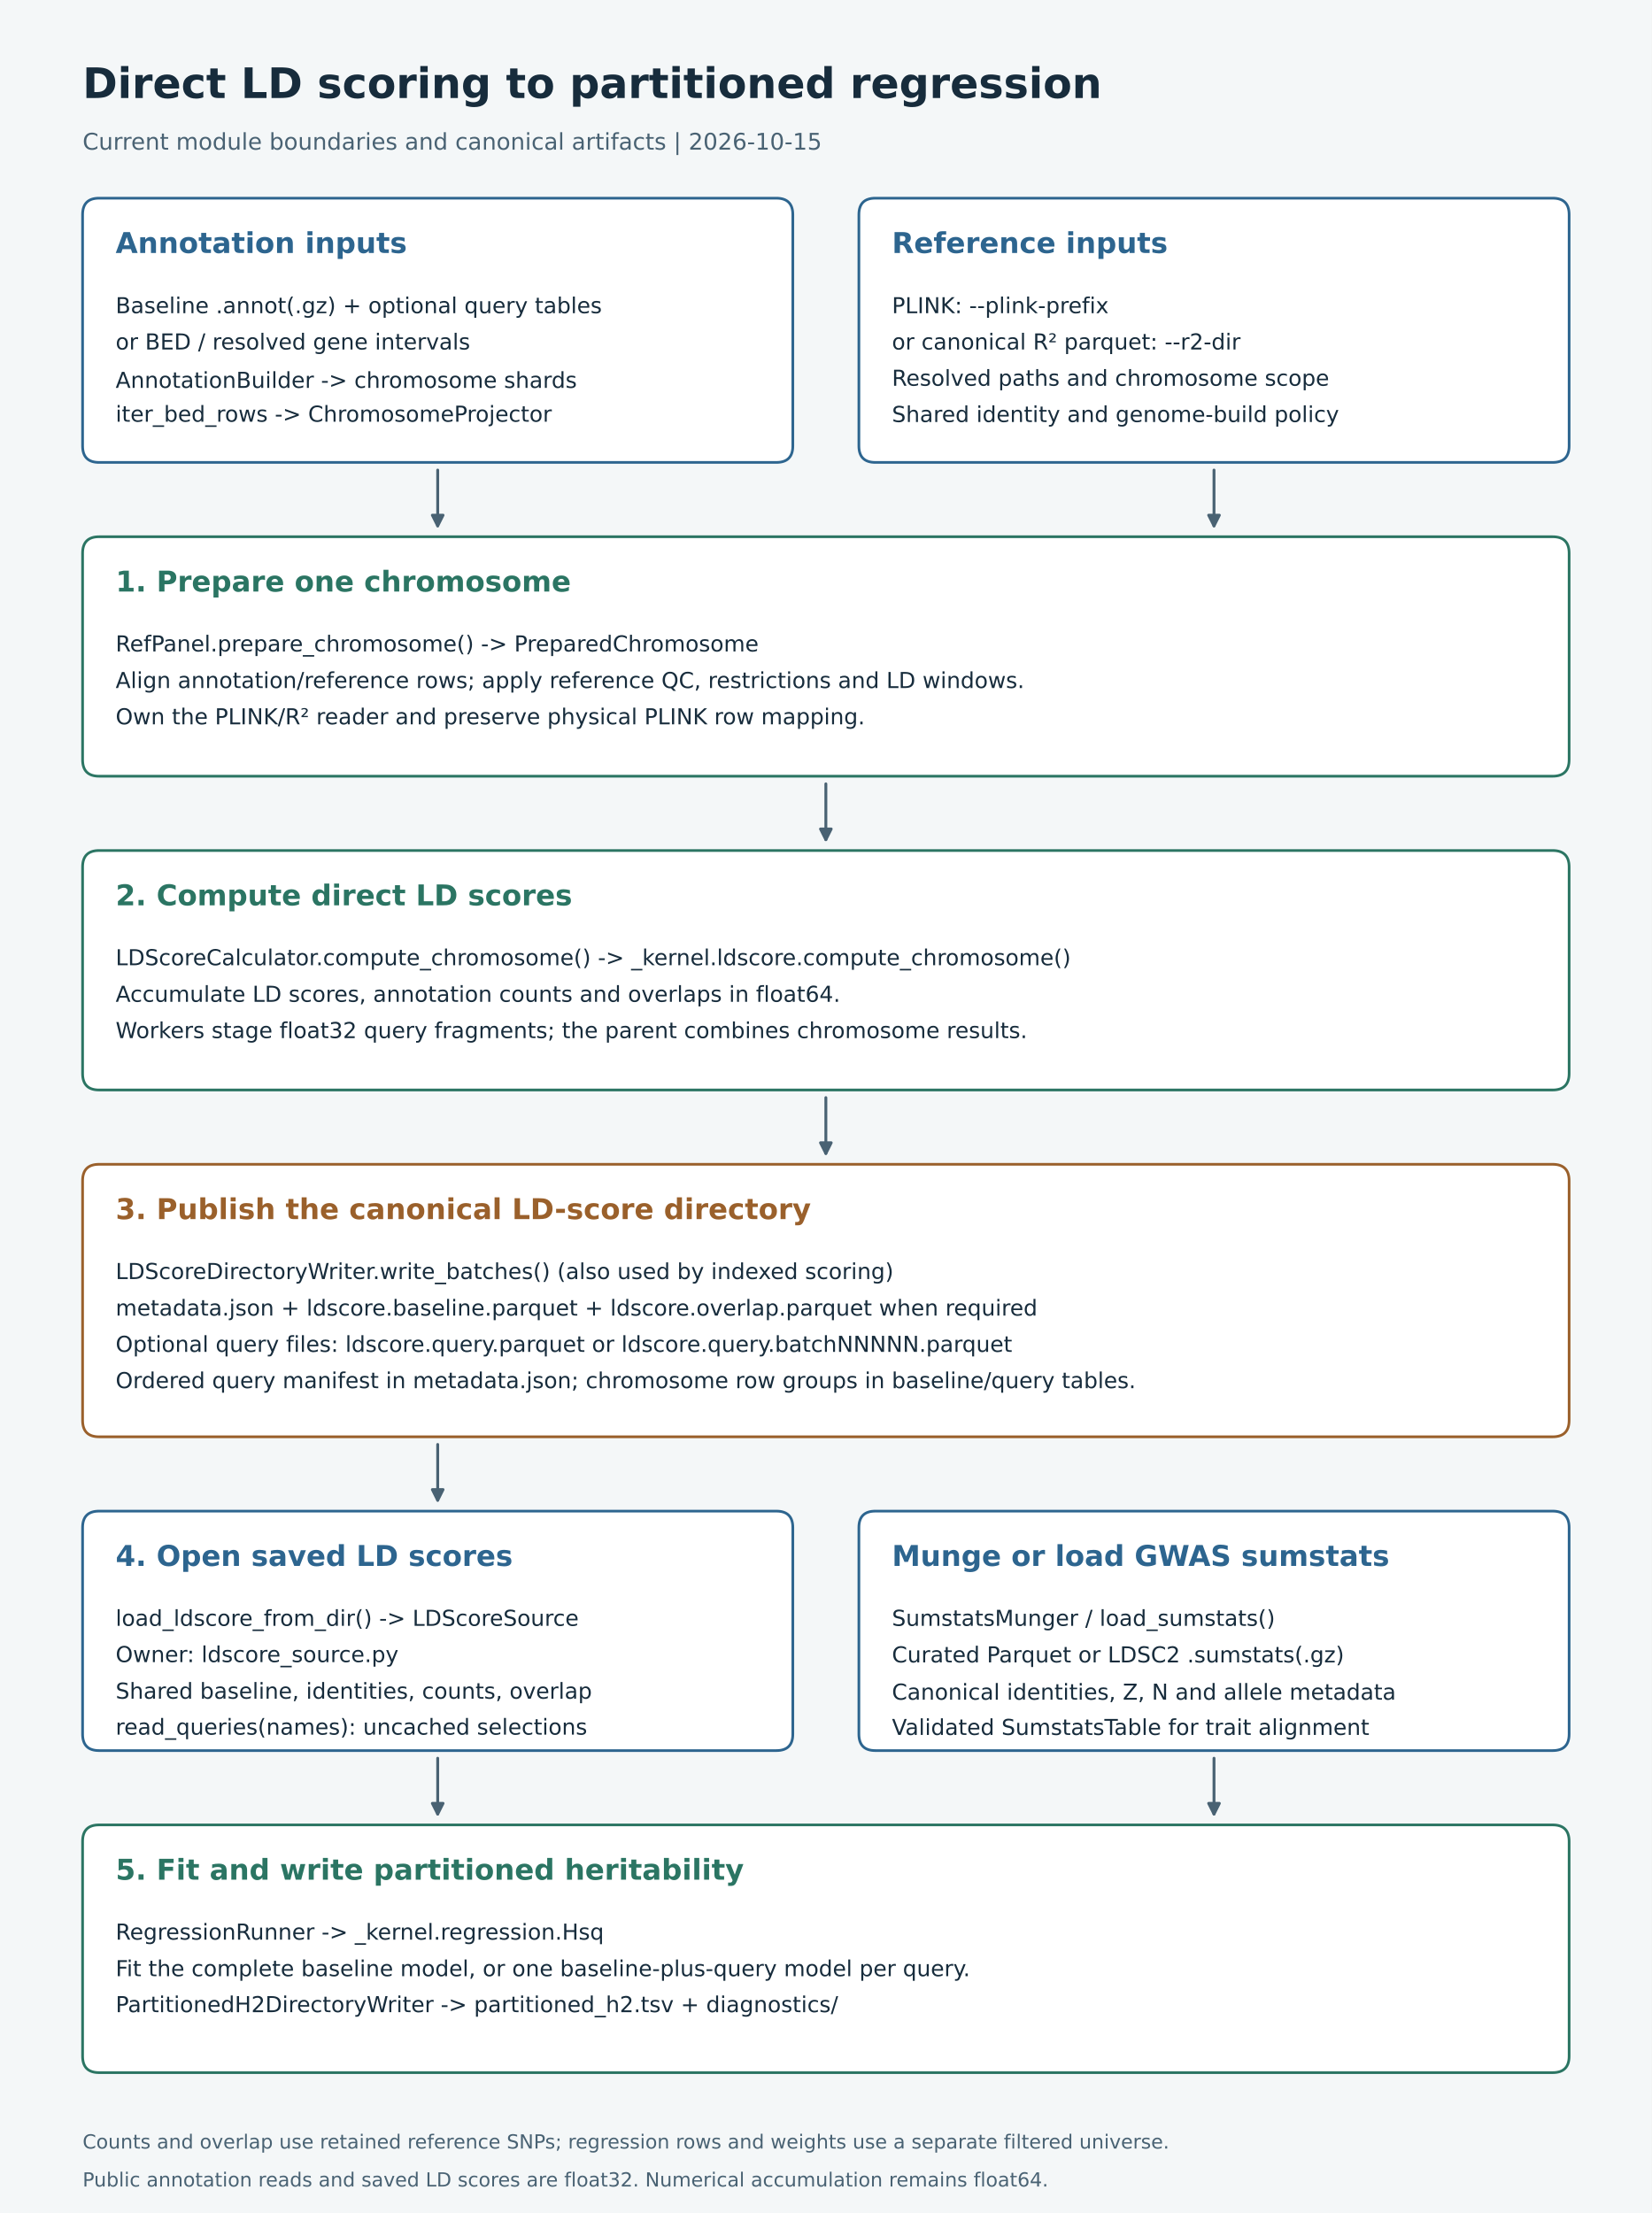
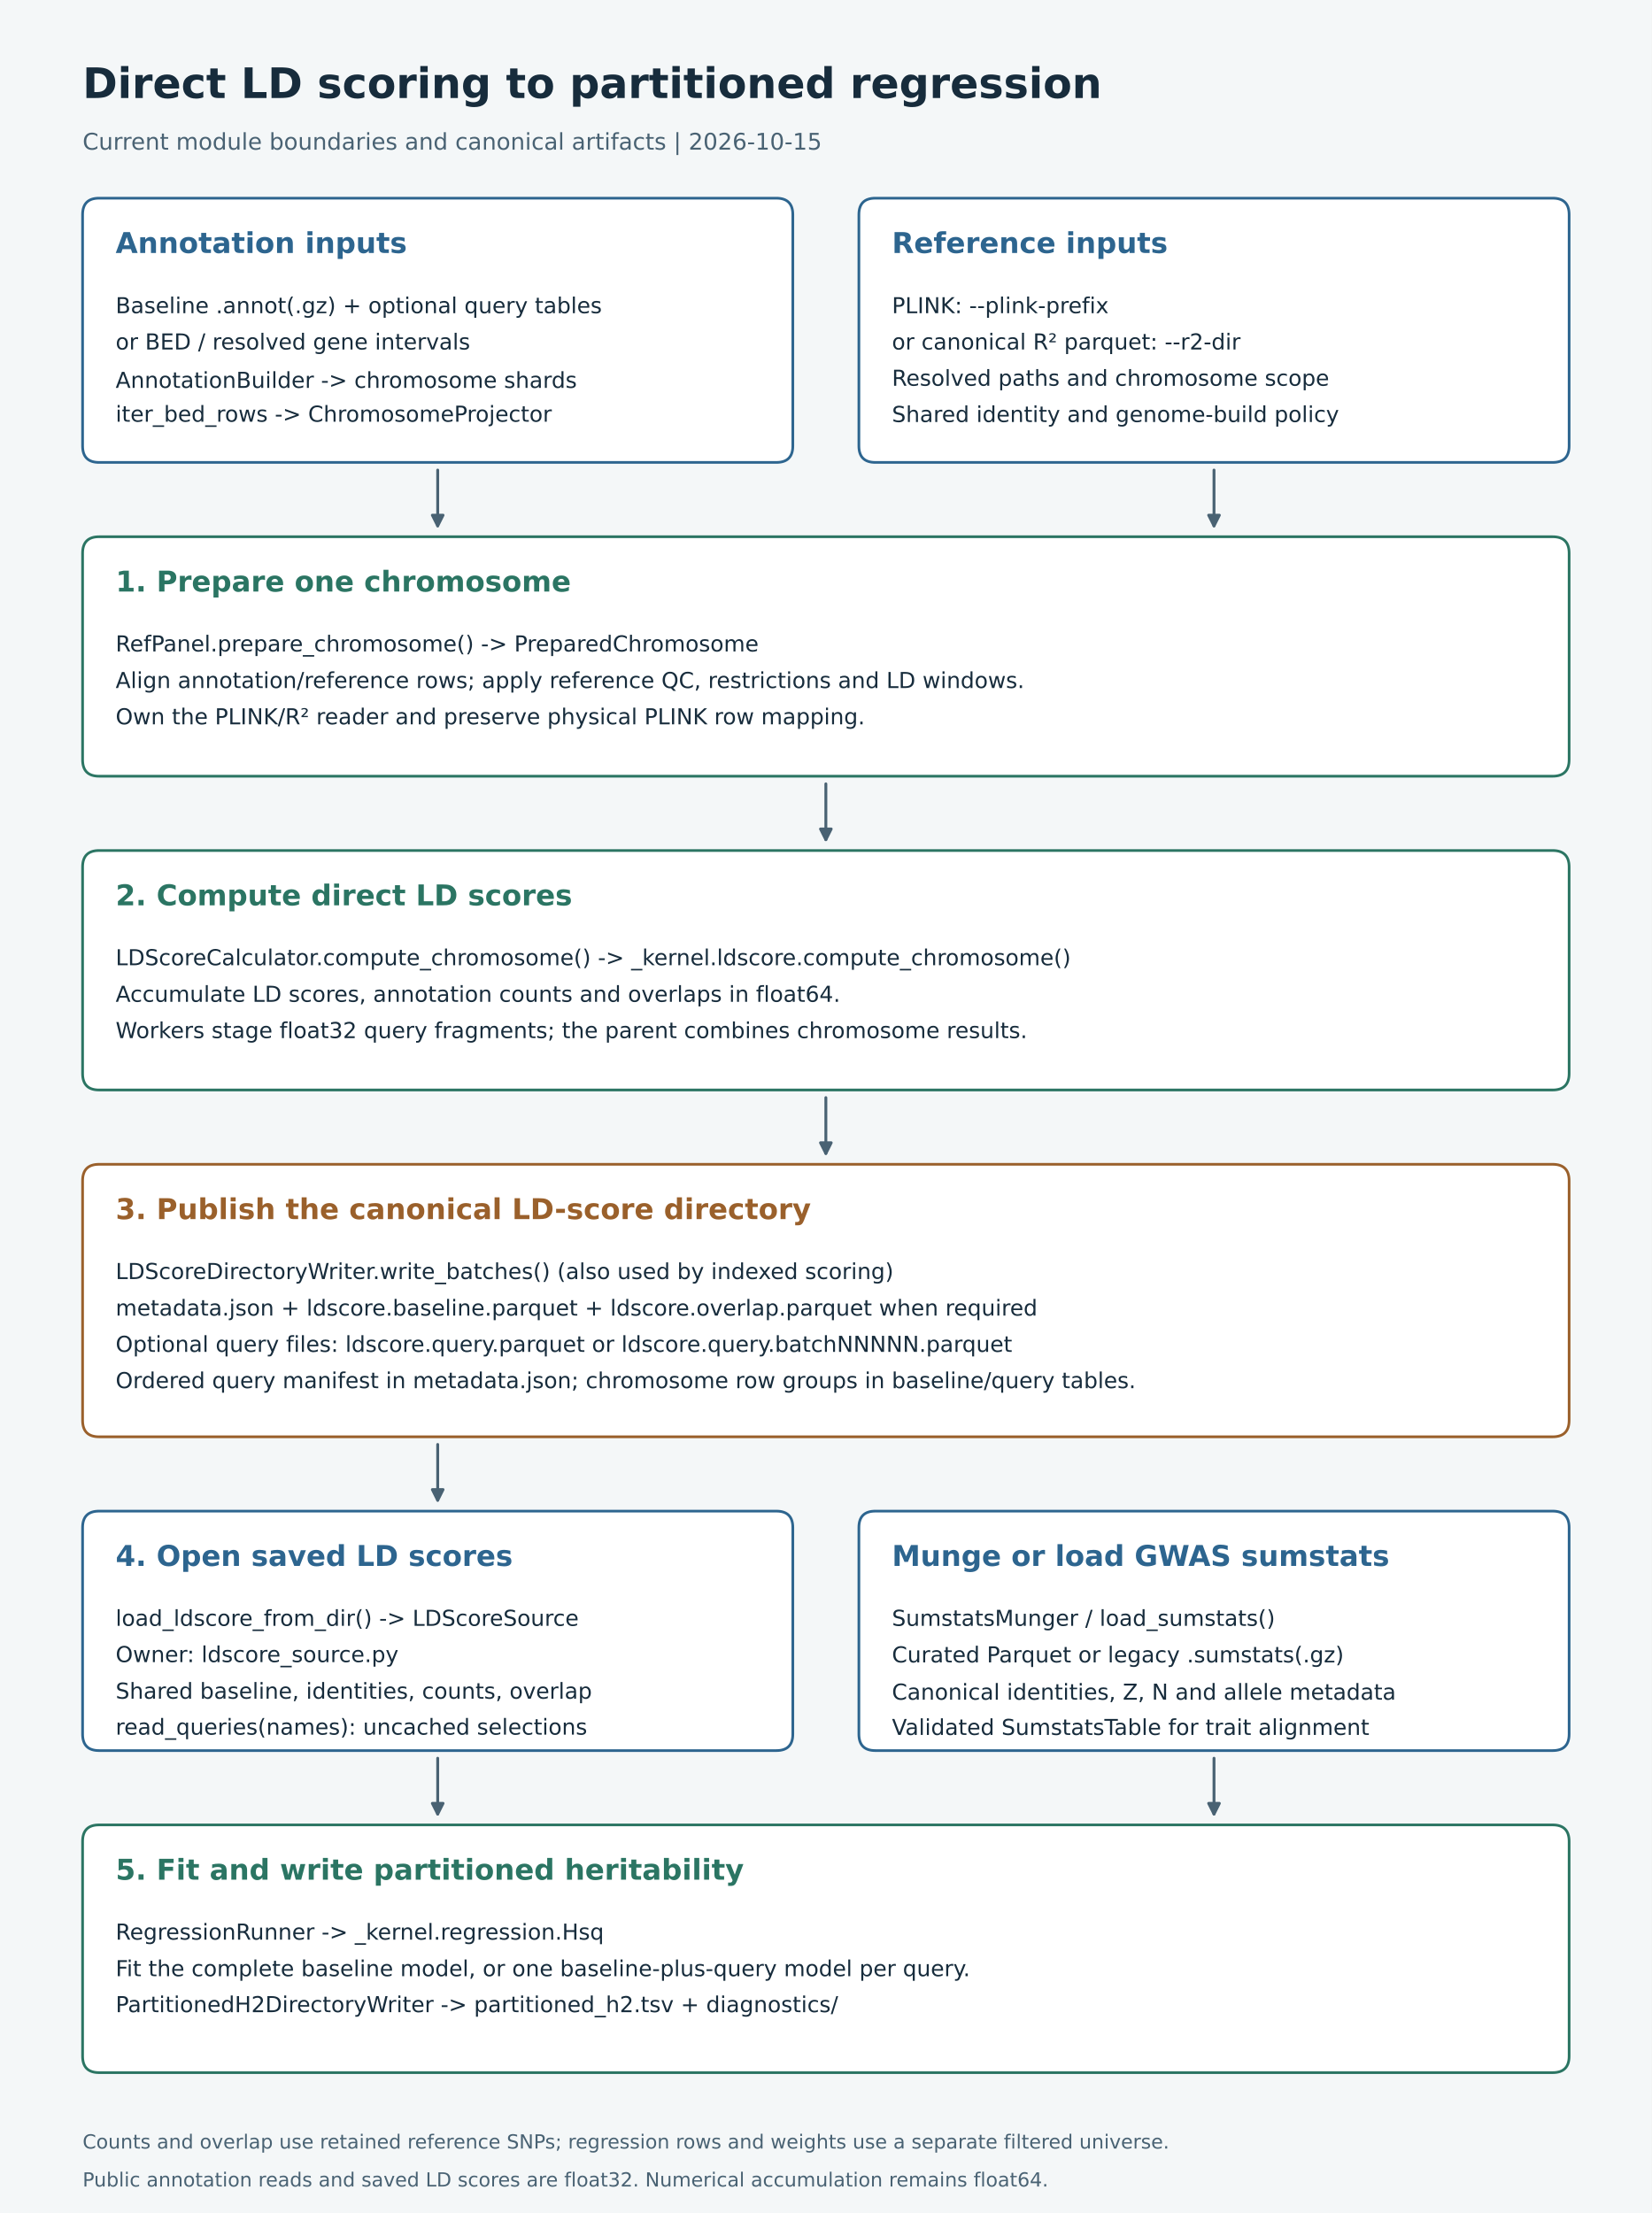
<svg xmlns="http://www.w3.org/2000/svg" width="864pt" height="1157.76pt" viewBox="0 0 864 1157.76" version="1.1">
  <defs>
    <style type="text/css">*{stroke-linejoin: round; stroke-linecap: butt}</style>
  </defs>
  <g id="figure_1">
    <g id="patch_1">
      <path d="M 0 1157.76 L 864 1157.76 L 864 0 L 0 0 z " style="fill: #f4f7f8" />
    </g>
    <g id="axes_1">
      <g id="patch_2">
        <path d="M 228.96 245.921 Q 228.96 261.361 228.96 275.125 " clip-path="url(#p7201c14976)" style="fill: none; stroke: #496273; stroke-width: 1.5; stroke-linecap: round" />
        <path d="M 231.76 269.525 L 228.96 275.125 L 226.16 269.525 z " clip-path="url(#p7201c14976)" style="fill: #496273; stroke: #496273; stroke-width: 1.5; stroke-linecap: round" />
      </g>
      <g id="patch_3">
        <path d="M 635.04 245.921 Q 635.04 261.361 635.04 275.125 " clip-path="url(#p7201c14976)" style="fill: none; stroke: #496273; stroke-width: 1.5; stroke-linecap: round" />
        <path d="M 637.84 269.525 L 635.04 275.125 L 632.24 269.525 z " clip-path="url(#p7201c14976)" style="fill: #496273; stroke: #496273; stroke-width: 1.5; stroke-linecap: round" />
      </g>
      <g id="patch_4">
        <path d="M 432 410.081 Q 432 425.521 432 439.285 " clip-path="url(#p7201c14976)" style="fill: none; stroke: #496273; stroke-width: 1.5; stroke-linecap: round" />
        <path d="M 434.8 433.685 L 432 439.285 L 429.2 433.685 z " clip-path="url(#p7201c14976)" style="fill: #496273; stroke: #496273; stroke-width: 1.5; stroke-linecap: round" />
      </g>
      <g id="patch_5">
        <path d="M 432 574.241 Q 432 589.681 432 603.445 " clip-path="url(#p7201c14976)" style="fill: none; stroke: #496273; stroke-width: 1.5; stroke-linecap: round" />
        <path d="M 434.8 597.845 L 432 603.445 L 429.2 597.845 z " clip-path="url(#p7201c14976)" style="fill: #496273; stroke: #496273; stroke-width: 1.5; stroke-linecap: round" />
      </g>
      <g id="patch_6">
        <path d="M 228.96 755.681 Q 228.96 771.121 228.96 784.885 " clip-path="url(#p7201c14976)" style="fill: none; stroke: #496273; stroke-width: 1.5; stroke-linecap: round" />
        <path d="M 231.76 779.285 L 228.96 784.885 L 226.16 779.285 z " clip-path="url(#p7201c14976)" style="fill: #496273; stroke: #496273; stroke-width: 1.5; stroke-linecap: round" />
      </g>
      <g id="patch_7">
        <path d="M 228.96 919.841 Q 228.96 935.281 228.96 949.045 " clip-path="url(#p7201c14976)" style="fill: none; stroke: #496273; stroke-width: 1.5; stroke-linecap: round" />
        <path d="M 231.76 943.445 L 228.96 949.045 L 226.16 943.445 z " clip-path="url(#p7201c14976)" style="fill: #496273; stroke: #496273; stroke-width: 1.5; stroke-linecap: round" />
      </g>
      <g id="patch_8">
        <path d="M 635.04 919.841 Q 635.04 935.281 635.04 949.045 " clip-path="url(#p7201c14976)" style="fill: none; stroke: #496273; stroke-width: 1.5; stroke-linecap: round" />
        <path d="M 637.84 943.445 L 635.04 949.045 L 632.24 943.445 z " clip-path="url(#p7201c14976)" style="fill: #496273; stroke: #496273; stroke-width: 1.5; stroke-linecap: round" />
      </g>
      <g id="patch_9">
        <path d="M 51.84 241.92 L 406.08 241.92 Q 414.72 241.92 414.72 233.28 L 414.72 112.32 Q 414.72 103.68 406.08 103.68 L 51.84 103.68 Q 43.2 103.68 43.2 112.32 L 43.2 233.28 Q 43.2 241.92 51.84 241.92 z " clip-path="url(#p7201c14976)" style="fill: #ffffff; stroke: #2d658f; stroke-width: 1.4; stroke-linejoin: miter" />
      </g>
      <g id="patch_10">
        <path d="M 457.92 241.92 L 812.16 241.92 Q 820.8 241.92 820.8 233.28 L 820.8 112.32 Q 820.8 103.68 812.16 103.68 L 457.92 103.68 Q 449.28 103.68 449.28 112.32 L 449.28 233.28 Q 449.28 241.92 457.92 241.92 z " clip-path="url(#p7201c14976)" style="fill: #ffffff; stroke: #2d658f; stroke-width: 1.4; stroke-linejoin: miter" />
      </g>
      <g id="patch_11">
        <path d="M 51.84 406.08 L 812.16 406.08 Q 820.8 406.08 820.8 397.44 L 820.8 289.44 Q 820.8 280.8 812.16 280.8 L 51.84 280.8 Q 43.2 280.8 43.2 289.44 L 43.2 397.44 Q 43.2 406.08 51.84 406.08 z " clip-path="url(#p7201c14976)" style="fill: #ffffff; stroke: #2b7563; stroke-width: 1.4; stroke-linejoin: miter" />
      </g>
      <g id="patch_12">
        <path d="M 51.84 570.24 L 812.16 570.24 Q 820.8 570.24 820.8 561.6 L 820.8 453.6 Q 820.8 444.96 812.16 444.96 L 51.84 444.96 Q 43.2 444.96 43.2 453.6 L 43.2 561.6 Q 43.2 570.24 51.84 570.24 z " clip-path="url(#p7201c14976)" style="fill: #ffffff; stroke: #2b7563; stroke-width: 1.4; stroke-linejoin: miter" />
      </g>
      <g id="patch_13">
        <path d="M 51.84 751.68 L 812.16 751.68 Q 820.8 751.68 820.8 743.04 L 820.8 617.76 Q 820.8 609.12 812.16 609.12 L 51.84 609.12 Q 43.2 609.12 43.2 617.76 L 43.2 743.04 Q 43.2 751.68 51.84 751.68 z " clip-path="url(#p7201c14976)" style="fill: #ffffff; stroke: #9a602b; stroke-width: 1.4; stroke-linejoin: miter" />
      </g>
      <g id="patch_14">
        <path d="M 51.84 915.84 L 406.08 915.84 Q 414.72 915.84 414.72 907.2 L 414.72 799.2 Q 414.72 790.56 406.08 790.56 L 51.84 790.56 Q 43.2 790.56 43.2 799.2 L 43.2 907.2 Q 43.2 915.84 51.84 915.84 z " clip-path="url(#p7201c14976)" style="fill: #ffffff; stroke: #2d658f; stroke-width: 1.4; stroke-linejoin: miter" />
      </g>
      <g id="patch_15">
        <path d="M 457.92 915.84 L 812.16 915.84 Q 820.8 915.84 820.8 907.2 L 820.8 799.2 Q 820.8 790.56 812.16 790.56 L 457.92 790.56 Q 449.28 790.56 449.28 799.2 L 449.28 907.2 Q 449.28 915.84 457.92 915.84 z " clip-path="url(#p7201c14976)" style="fill: #ffffff; stroke: #2d658f; stroke-width: 1.4; stroke-linejoin: miter" />
      </g>
      <g id="patch_16">
        <path d="M 51.84 1084.32 L 812.16 1084.32 Q 820.8 1084.32 820.8 1075.68 L 820.8 963.36 Q 820.8 954.72 812.16 954.72 L 51.84 954.72 Q 43.2 954.72 43.2 963.36 L 43.2 1075.68 Q 43.2 1084.32 51.84 1084.32 z " clip-path="url(#p7201c14976)" style="fill: #ffffff; stroke: #2b7563; stroke-width: 1.4; stroke-linejoin: miter" />
      </g>
      <g id="text_1">
        <text style="font-weight: 700; font-size: 22px; font-family: 'DejaVu Sans'; text-anchor: start; fill: #172c3c" x="43.2" y="51.277" transform="rotate(-0 43.2 51.27656)">Direct LD scoring to partitioned regression</text>
      </g>
      <g id="text_2">
        <text style="font-size: 12px; font-family: 'DejaVu Sans'; text-anchor: start; fill: #496273" x="43.2" y="78.291" transform="rotate(-0 43.2 78.29063)">Current module boundaries and canonical artifacts  |  2026-10-15</text>
      </g>
      <g id="text_3">
        <text style="font-weight: 700; font-size: 15px; font-family: 'DejaVu Sans'; text-anchor: start; fill: #2d658f" x="60.48" y="132.358" transform="rotate(-0 60.48 132.3577)">Annotation inputs</text>
      </g>
      <g id="text_4">
        <text style="font-size: 11.5px; font-family: 'DejaVu Sans'; fill: #172c3c" transform="translate(60.48 163.8608)">Baseline .annot(.gz) + optional query tables</text>
        <text style="font-size: 11.5px; font-family: 'DejaVu Sans'; fill: #172c3c" transform="translate(60.48 182.8358)">or BED / resolved gene intervals</text>
        <text style="font-size: 11.5px; font-family: 'DejaVu Sans'; fill: #172c3c" transform="translate(60.48 202.9248)">AnnotationBuilder -&gt; chromosome shards</text>
        <text style="font-size: 11.5px; font-family: 'DejaVu Sans'; fill: #172c3c" transform="translate(60.48 220.6259)">iter_bed_rows -&gt; ChromosomeProjector</text>
      </g>
      <g id="text_5">
        <text style="font-weight: 700; font-size: 15px; font-family: 'DejaVu Sans'; text-anchor: start; fill: #2d658f" x="466.56" y="132.358" transform="rotate(-0 466.56 132.3577)">Reference inputs</text>
      </g>
      <g id="text_6">
        <text style="font-size: 11.5px; font-family: 'DejaVu Sans'; fill: #172c3c" transform="translate(466.56 163.8608)">PLINK: --plink-prefix</text>
        <text style="font-size: 11.5px; font-family: 'DejaVu Sans'; fill: #172c3c" transform="translate(466.56 182.8358)">or canonical R² parquet: --r2-dir</text>
        <text style="font-size: 11.5px; font-family: 'DejaVu Sans'; fill: #172c3c" transform="translate(466.56 201.8108)">Resolved paths and chromosome scope</text>
        <text style="font-size: 11.5px; font-family: 'DejaVu Sans'; fill: #172c3c" transform="translate(466.56 220.7858)">Shared identity and genome-build policy</text>
      </g>
      <g id="text_7">
        <text style="font-weight: 700; font-size: 15px; font-family: 'DejaVu Sans'; text-anchor: start; fill: #2b7563" x="60.48" y="309.478" transform="rotate(-0 60.48 309.4777)">1. Prepare one chromosome</text>
      </g>
      <g id="text_8">
        <text style="font-size: 11.5px; font-family: 'DejaVu Sans'; fill: #172c3c" transform="translate(60.48 340.8209)">RefPanel.prepare_chromosome() -&gt; PreparedChromosome</text>
        <text style="font-size: 11.5px; font-family: 'DejaVu Sans'; fill: #172c3c" transform="translate(60.48 359.9558)">Align annotation/reference rows; apply reference QC, restrictions and LD windows.</text>
        <text style="font-size: 11.5px; font-family: 'DejaVu Sans'; fill: #172c3c" transform="translate(60.48 378.9308)">Own the PLINK/R² reader and preserve physical PLINK row mapping.</text>
      </g>
      <g id="text_9">
        <text style="font-weight: 700; font-size: 15px; font-family: 'DejaVu Sans'; text-anchor: start; fill: #2b7563" x="60.48" y="473.638" transform="rotate(-0 60.48 473.6377)">2. Compute direct LD scores</text>
      </g>
      <g id="text_10">
        <text style="font-size: 11.5px; font-family: 'DejaVu Sans'; fill: #172c3c" transform="translate(60.48 504.9809)">LDScoreCalculator.compute_chromosome() -&gt; _kernel.ldscore.compute_chromosome()</text>
        <text style="font-size: 11.5px; font-family: 'DejaVu Sans'; fill: #172c3c" transform="translate(60.48 524.1158)">Accumulate LD scores, annotation counts and overlaps in float64.</text>
        <text style="font-size: 11.5px; font-family: 'DejaVu Sans'; fill: #172c3c" transform="translate(60.48 543.0908)">Workers stage float32 query fragments; the parent combines chromosome results.</text>
      </g>
      <g id="text_11">
        <text style="font-weight: 700; font-size: 15px; font-family: 'DejaVu Sans'; text-anchor: start; fill: #9a602b" x="60.48" y="637.798" transform="rotate(-0 60.48 637.7977)">3. Publish the canonical LD-score directory</text>
      </g>
      <g id="text_12">
        <text style="font-size: 11.5px; font-family: 'DejaVu Sans'; fill: #172c3c" transform="translate(60.48 669.1409)">LDScoreDirectoryWriter.write_batches() (also used by indexed scoring)</text>
        <text style="font-size: 11.5px; font-family: 'DejaVu Sans'; fill: #172c3c" transform="translate(60.48 688.2758)">metadata.json + ldscore.baseline.parquet + ldscore.overlap.parquet when required</text>
        <text style="font-size: 11.5px; font-family: 'DejaVu Sans'; fill: #172c3c" transform="translate(60.48 707.2508)">Optional query files: ldscore.query.parquet or ldscore.query.batchNNNNN.parquet</text>
        <text style="font-size: 11.5px; font-family: 'DejaVu Sans'; fill: #172c3c" transform="translate(60.48 726.2258)">Ordered query manifest in metadata.json; chromosome row groups in baseline/query tables.</text>
      </g>
      <g id="text_13">
        <text style="font-weight: 700; font-size: 15px; font-family: 'DejaVu Sans'; text-anchor: start; fill: #2d658f" x="60.48" y="819.238" transform="rotate(-0 60.48 819.2377)">4. Open saved LD scores</text>
      </g>
      <g id="text_14">
        <text style="font-size: 11.5px; font-family: 'DejaVu Sans'; fill: #172c3c" transform="translate(60.48 850.5809)">load_ldscore_from_dir() -&gt; LDScoreSource</text>
        <text style="font-size: 11.5px; font-family: 'DejaVu Sans'; fill: #172c3c" transform="translate(60.48 869.5559)">Owner: ldscore_source.py</text>
        <text style="font-size: 11.5px; font-family: 'DejaVu Sans'; fill: #172c3c" transform="translate(60.48 888.6908)">Shared baseline, identities, counts, overlap</text>
        <text style="font-size: 11.5px; font-family: 'DejaVu Sans'; fill: #172c3c" transform="translate(60.48 907.5059)">read_queries(names): uncached selections</text>
      </g>
      <g id="text_15">
        <text style="font-weight: 700; font-size: 15px; font-family: 'DejaVu Sans'; text-anchor: start; fill: #2d658f" x="466.56" y="819.238" transform="rotate(-0 466.56 819.2377)">Munge or load GWAS sumstats</text>
      </g>
      <g id="text_16">
        <text style="font-size: 11.5px; font-family: 'DejaVu Sans'; fill: #172c3c" transform="translate(466.56 850.5809)">SumstatsMunger / load_sumstats()</text>
-         <text style="font-size: 11.5px; font-family: 'DejaVu Sans'; fill: #172c3c" transform="translate(466.56 869.7158)">Curated Parquet or LDSC2 .sumstats(.gz)</text>
+         <text style="font-size: 11.5px; font-family: 'DejaVu Sans'; fill: #172c3c" transform="translate(466.56 869.7158)">Curated Parquet or legacy .sumstats(.gz)</text>
        <text style="font-size: 11.5px; font-family: 'DejaVu Sans'; fill: #172c3c" transform="translate(466.56 889.2182)">Canonical identities, Z, N and allele metadata</text>
        <text style="font-size: 11.5px; font-family: 'DejaVu Sans'; fill: #172c3c" transform="translate(466.56 907.6658)">Validated SumstatsTable for trait alignment</text>
      </g>
      <g id="text_17">
        <text style="font-weight: 700; font-size: 15px; font-family: 'DejaVu Sans'; text-anchor: start; fill: #2b7563" x="60.48" y="983.398" transform="rotate(-0 60.48 983.3977)">5. Fit and write partitioned heritability</text>
      </g>
      <g id="text_18">
        <text style="font-size: 11.5px; font-family: 'DejaVu Sans'; fill: #172c3c" transform="translate(60.48 1014.741)">RegressionRunner -&gt; _kernel.regression.Hsq</text>
        <text style="font-size: 11.5px; font-family: 'DejaVu Sans'; fill: #172c3c" transform="translate(60.48 1033.876)">Fit the complete baseline model, or one baseline-plus-query model per query.</text>
        <text style="font-size: 11.5px; font-family: 'DejaVu Sans'; fill: #172c3c" transform="translate(60.48 1052.691)">PartitionedH2DirectoryWriter -&gt; partitioned_h2.tsv + diagnostics/</text>
      </g>
      <g id="text_19">
        <text style="font-size: 10.2px; font-family: 'DejaVu Sans'; text-anchor: start; fill: #496273" x="43.2" y="1124.038" transform="rotate(-0 43.2 1124.038)">Counts and overlap use retained reference SNPs; regression rows and weights use a separate filtered universe.</text>
      </g>
      <g id="text_20">
        <text style="font-size: 10.2px; font-family: 'DejaVu Sans'; text-anchor: start; fill: #496273" x="43.2" y="1143.91" transform="rotate(-0 43.2 1143.91)">Public annotation reads and saved LD scores are float32. Numerical accumulation remains float64.</text>
      </g>
    </g>
  </g>
  <defs>
    <clipPath id="p7201c14976">
      <rect x="0" y="0" width="864" height="1157.76" />
    </clipPath>
  </defs>
</svg>
